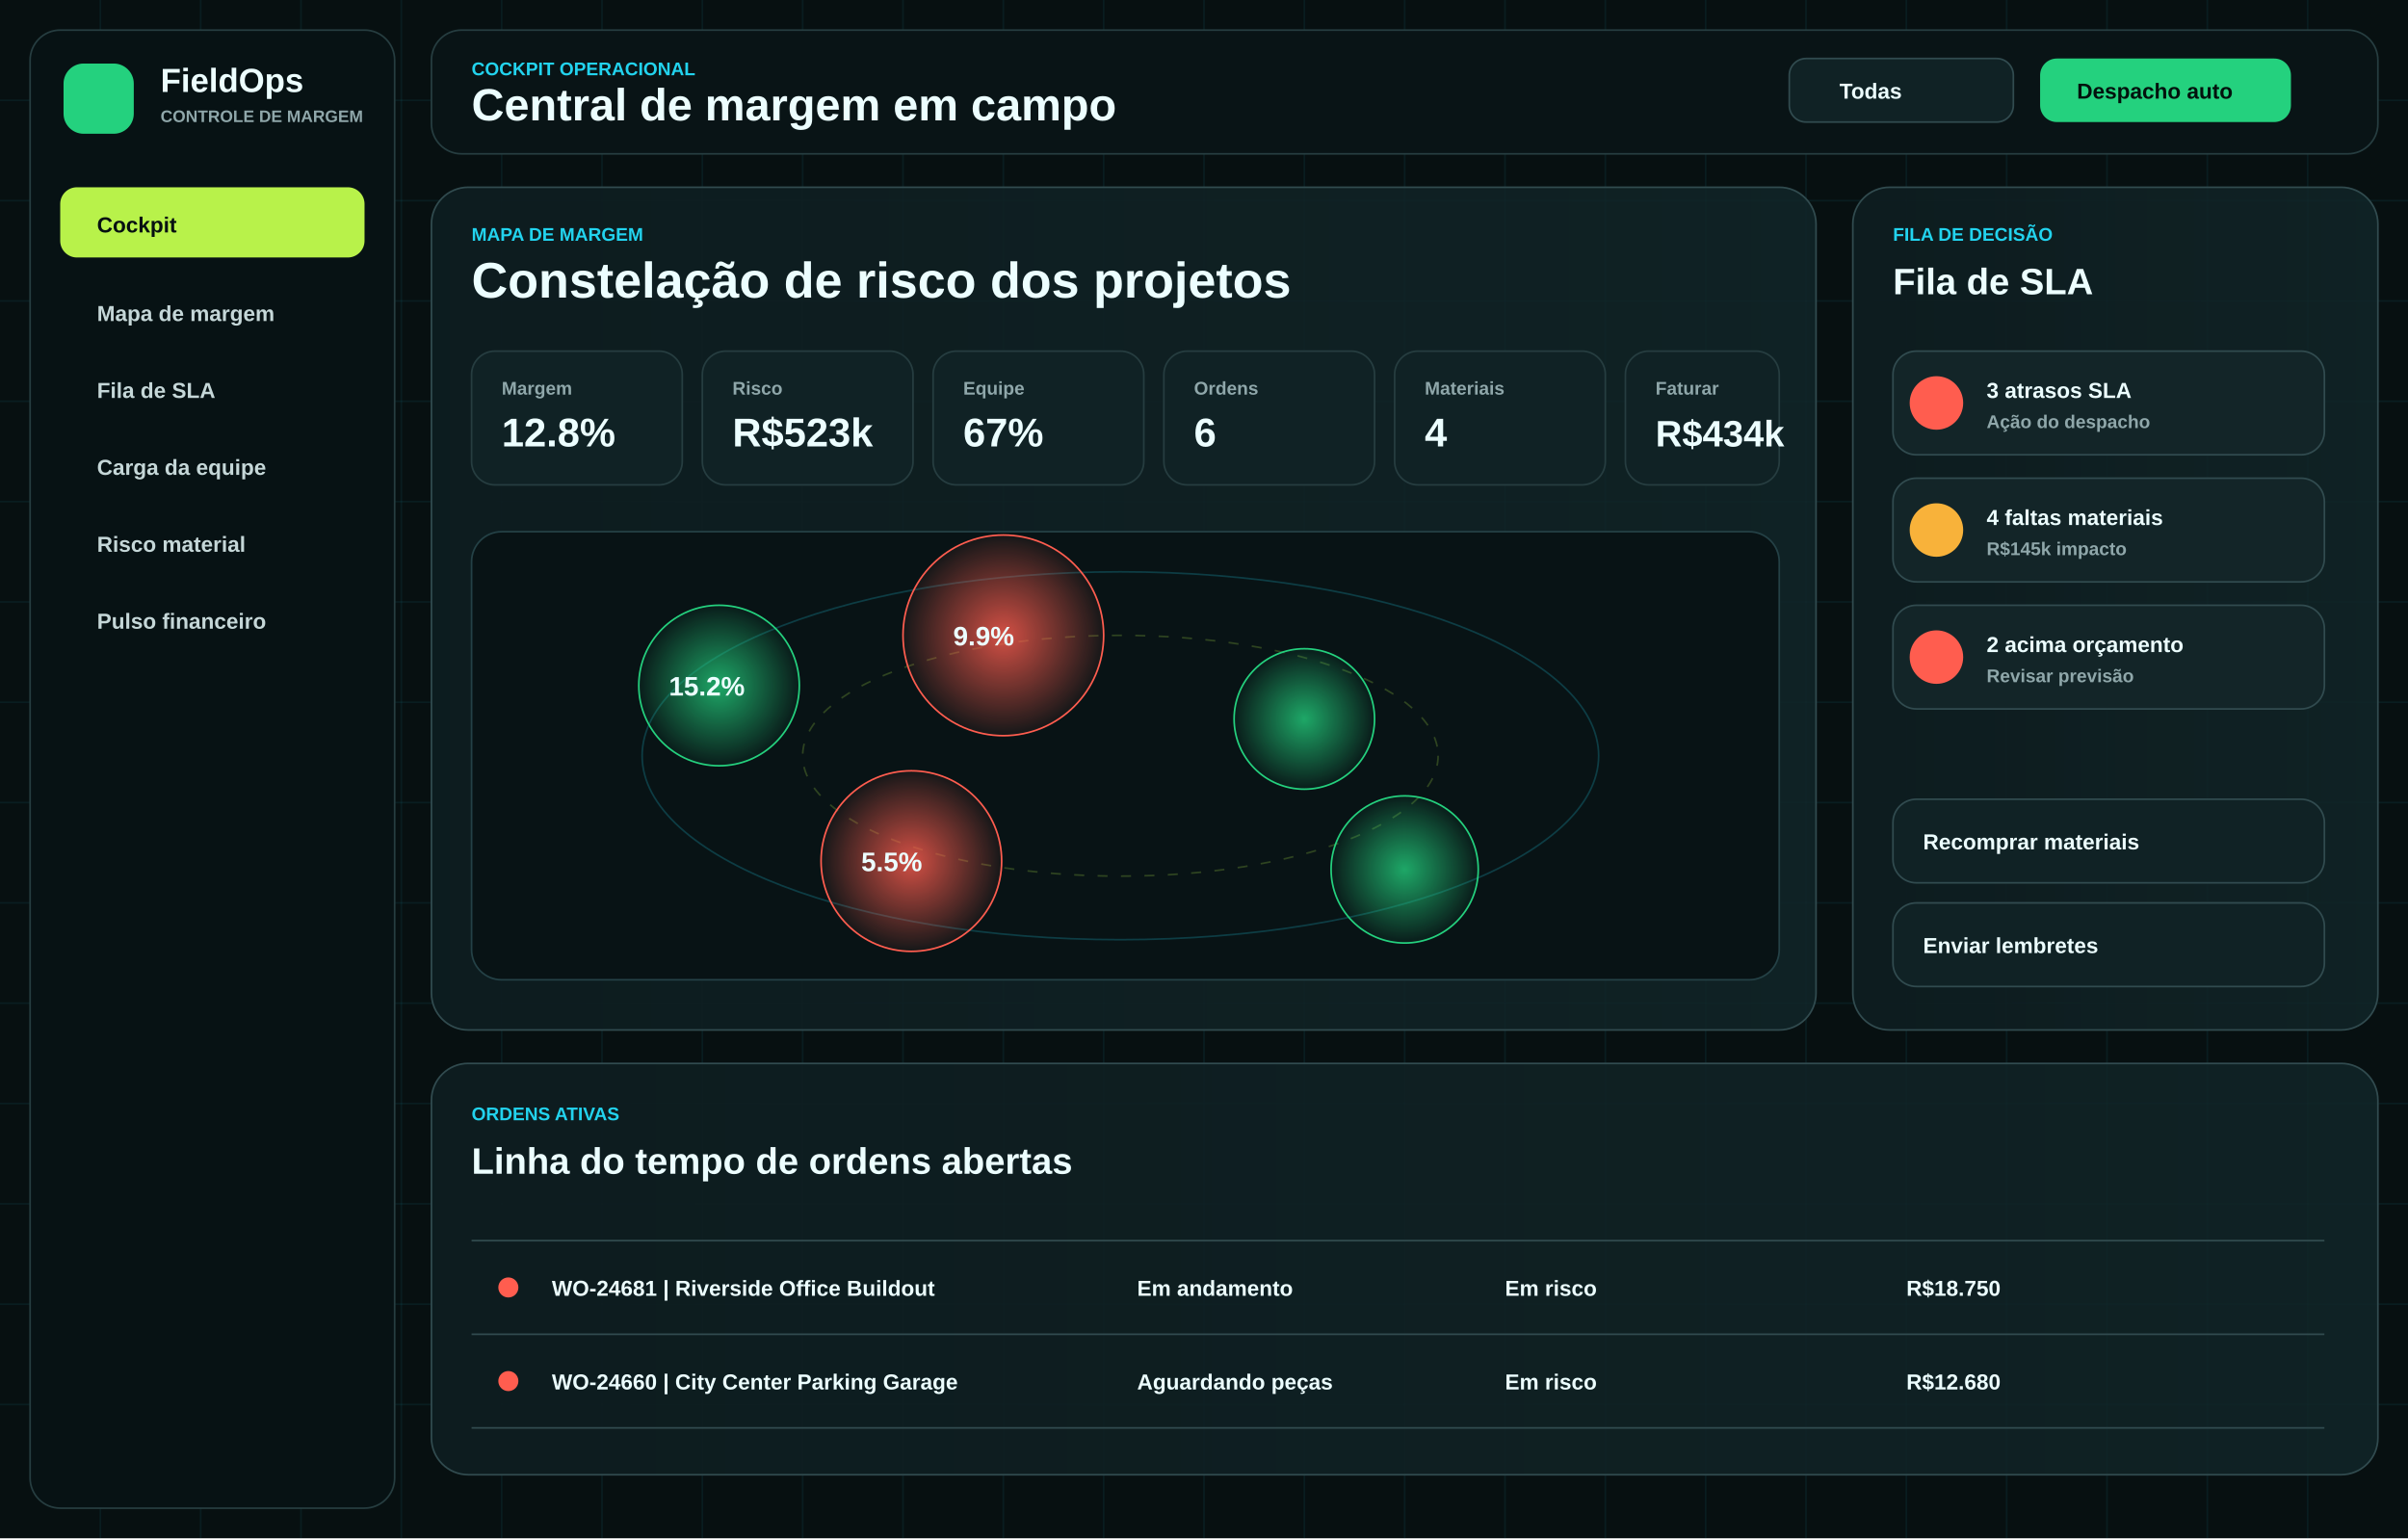
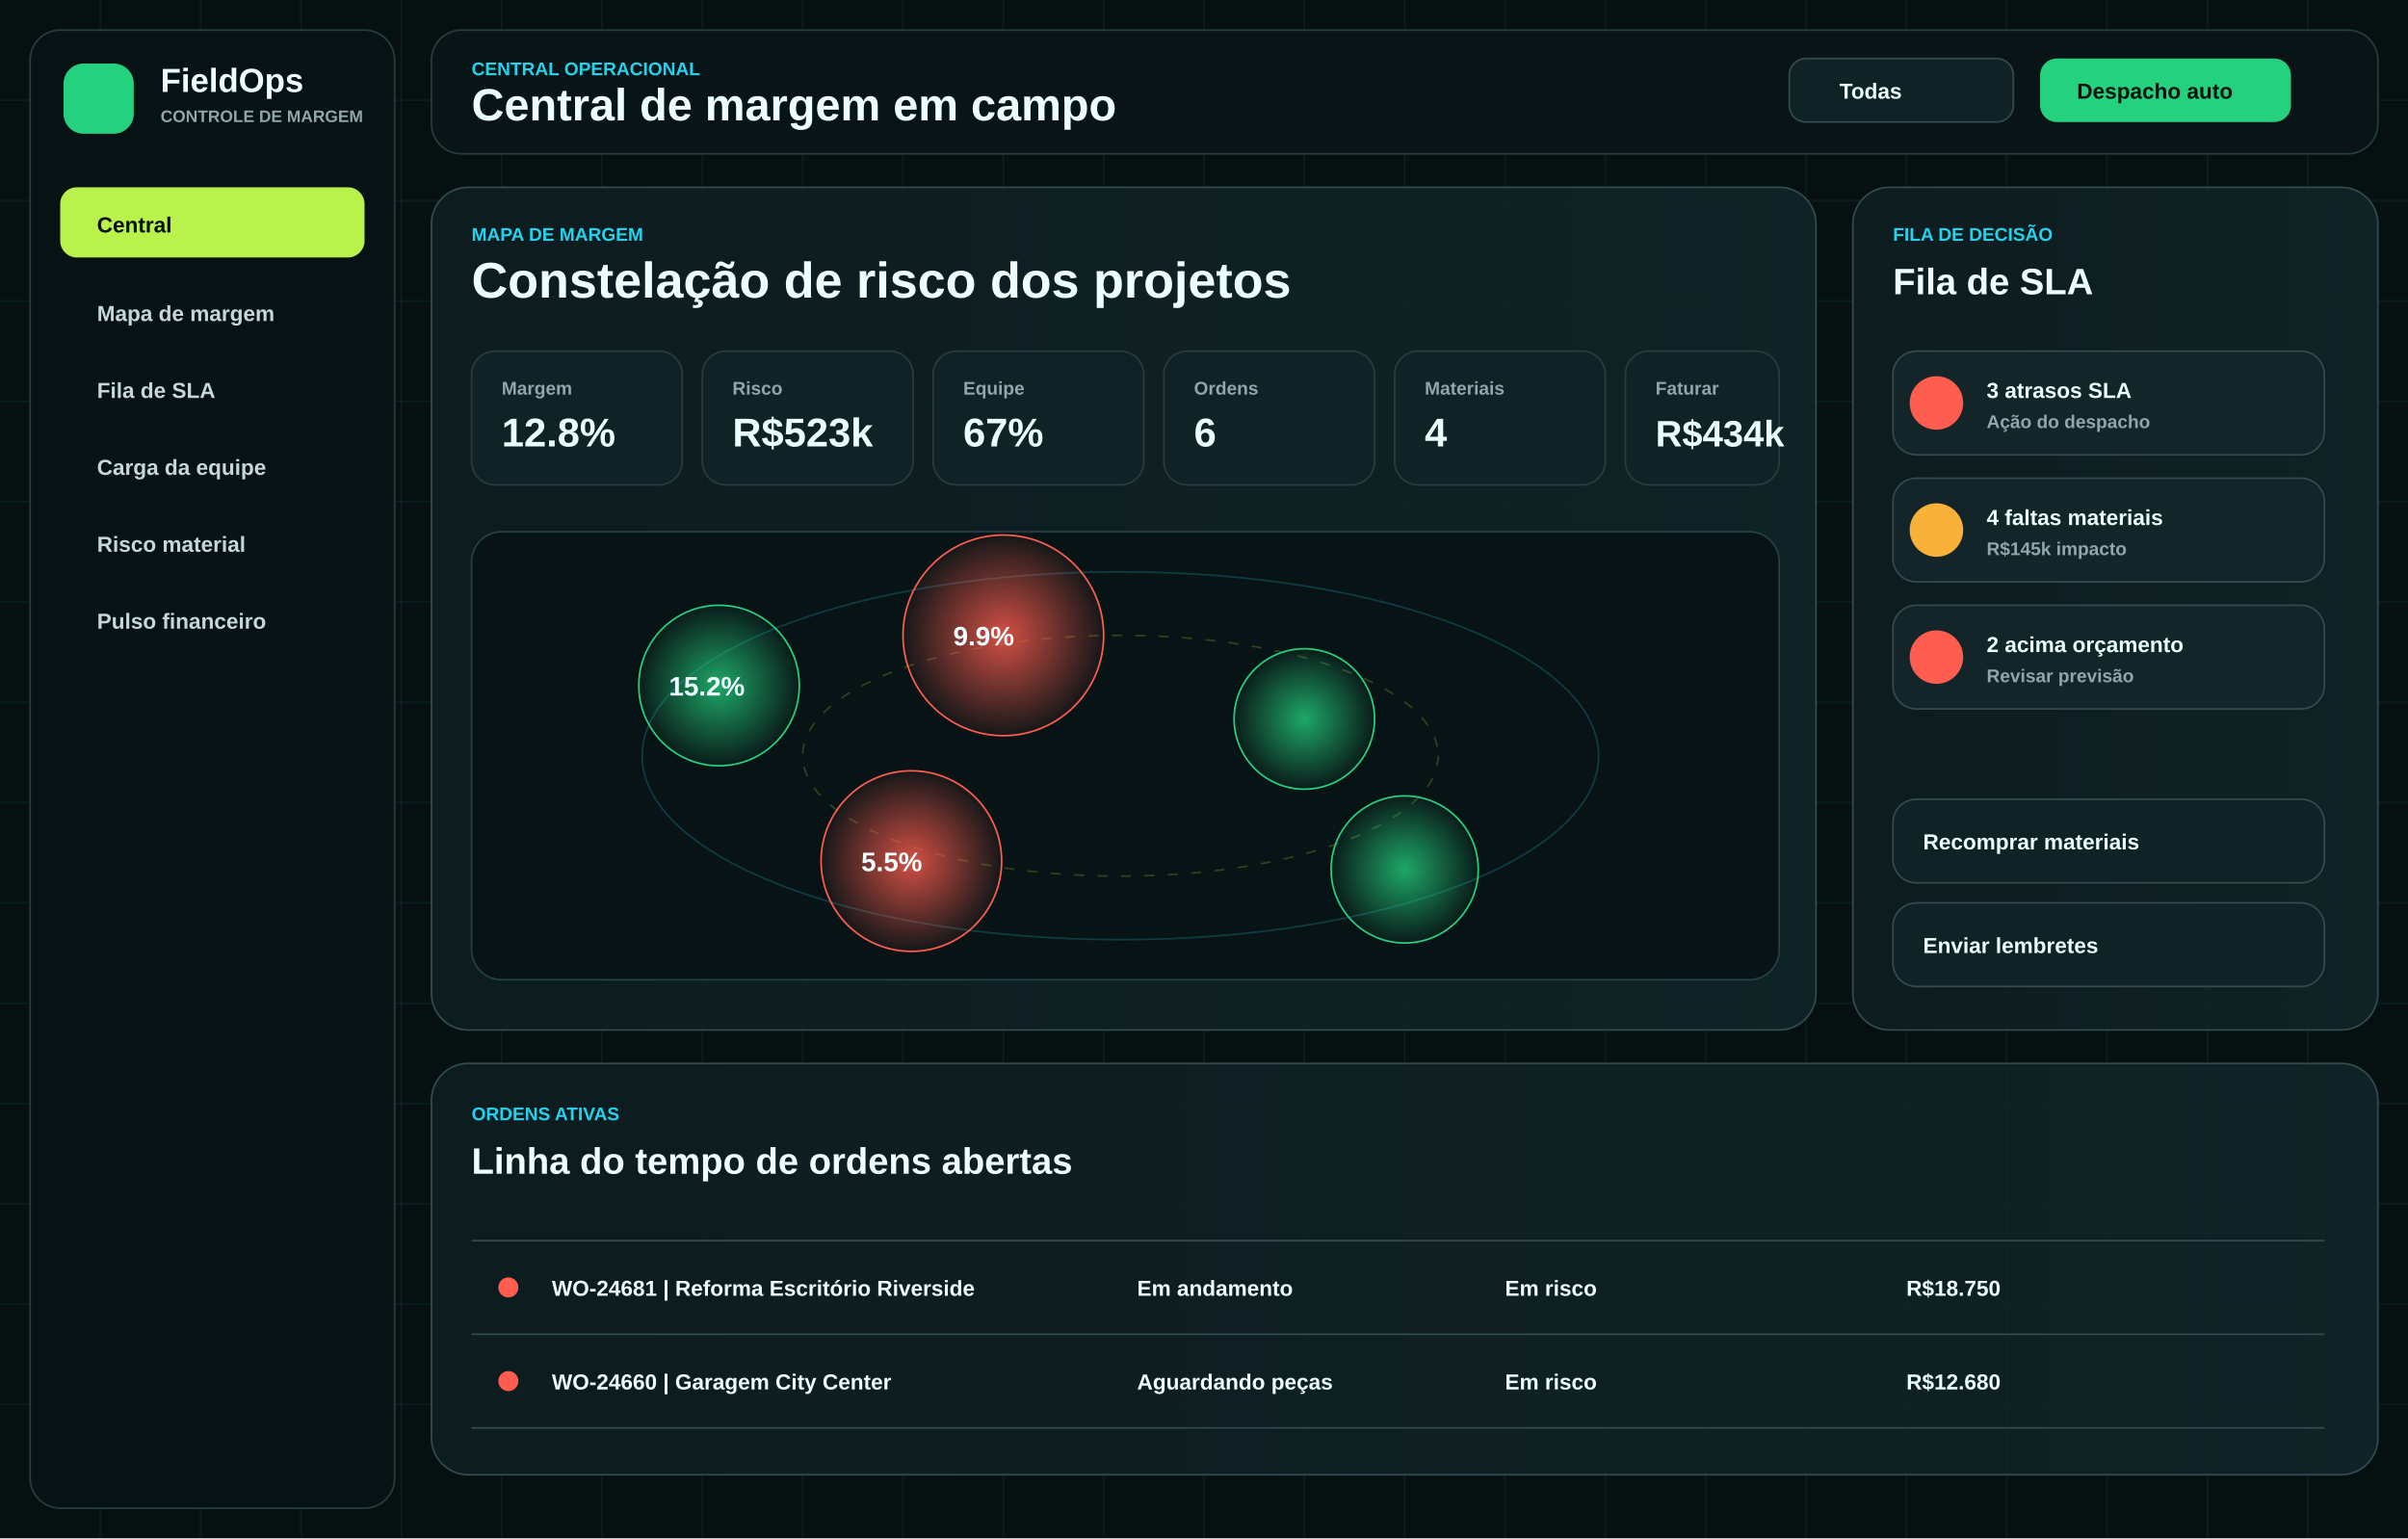
<svg xmlns="http://www.w3.org/2000/svg" width="1440" height="920" viewBox="0 0 1440 920" role="img" aria-labelledby="title desc">
  <defs>
    <radialGradient id="glowGreen" cx="50%" cy="50%" r="50%">
      <stop offset="0%" stop-color="#24d17e" stop-opacity=".78" />
      <stop offset="100%" stop-color="#24d17e" stop-opacity=".05" />
    </radialGradient>
    <radialGradient id="glowRed" cx="50%" cy="50%" r="50%">
      <stop offset="0%" stop-color="#ff5d4f" stop-opacity=".82" />
      <stop offset="100%" stop-color="#ff5d4f" stop-opacity=".06" />
    </radialGradient>
    <linearGradient id="panel" x1="0" x2="1">
      <stop stop-color="#0d1c1f" stop-opacity=".96" />
      <stop offset="1" stop-color="#112528" stop-opacity=".84" />
    </linearGradient>
  </defs>
  <rect width="1440" height="920" fill="#071011" />
  <g stroke="#22d3ee" stroke-opacity=".07">
    <path d="M0 60h1440M0 120h1440M0 180h1440M0 240h1440M0 300h1440M0 360h1440M0 420h1440M0 480h1440M0 540h1440M0 600h1440M0 660h1440M0 720h1440M0 780h1440M0 840h1440" />
    <path d="M60 0v920M120 0v920M180 0v920M240 0v920M300 0v920M360 0v920M420 0v920M480 0v920M540 0v920M600 0v920M660 0v920M720 0v920M780 0v920M840 0v920M900 0v920M960 0v920M1020 0v920M1080 0v920M1140 0v920M1200 0v920M1260 0v920M1320 0v920M1380 0v920" />
  </g>
  <rect x="18" y="18" width="218" height="884" rx="18" fill="#071214" stroke="#263d40" />
  <rect x="38" y="38" width="42" height="42" rx="12" fill="#24d17e" />
  <text x="96" y="55" fill="#ecfeff" font-family="Arial, sans-serif" font-size="20" font-weight="700">FieldOps</text>
  <text x="96" y="73" fill="#8fa7aa" font-family="Arial, sans-serif" font-size="10" font-weight="700">CONTROLE DE MARGEM</text>
  <rect x="36" y="112" width="182" height="42" rx="10" fill="#b8f24a" />
-   <text x="58" y="139" fill="#071011" font-family="Arial, sans-serif" font-size="13" font-weight="700">Cockpit</text>
+   <text x="58" y="139" fill="#071011" font-family="Arial, sans-serif" font-size="13" font-weight="700">Central</text>
  <g fill="#c5d7d8" font-family="Arial, sans-serif" font-size="13" font-weight="700">
    <text x="58" y="192">Mapa de margem</text>
    <text x="58" y="238">Fila de SLA</text>
    <text x="58" y="284">Carga da equipe</text>
    <text x="58" y="330">Risco material</text>
    <text x="58" y="376">Pulso financeiro</text>
  </g>
  <rect x="258" y="18" width="1164" height="74" rx="18" fill="#091416" stroke="#263d40" />
-   <text x="282" y="45" fill="#22d3ee" font-family="Arial, sans-serif" font-size="11" font-weight="700">COCKPIT OPERACIONAL</text>
+   <text x="282" y="45" fill="#22d3ee" font-family="Arial, sans-serif" font-size="11" font-weight="700">CENTRAL OPERACIONAL</text>
  <text x="282" y="72" fill="#ecfeff" font-family="Arial, sans-serif" font-size="27" font-weight="700">Central de margem em campo</text>
  <rect x="1070" y="35" width="134" height="38" rx="10" fill="#102225" stroke="#314b4f" />
  <text x="1100" y="59" fill="#ecfeff" font-family="Arial, sans-serif" font-size="13" font-weight="700">Todas</text>
  <rect x="1220" y="35" width="150" height="38" rx="10" fill="#24d17e" />
  <text x="1242" y="59" fill="#03120d" font-family="Arial, sans-serif" font-size="13" font-weight="700">Despacho auto</text>
  <rect x="258" y="112" width="828" height="504" rx="22" fill="url(#panel)" stroke="#314b4f" />
  <text x="282" y="144" fill="#22d3ee" font-family="Arial, sans-serif" font-size="11" font-weight="700">MAPA DE MARGEM</text>
  <text x="282" y="178" fill="#ecfeff" font-family="Arial, sans-serif" font-size="30" font-weight="700">Constelação de risco dos projetos</text>
  <g>
    <rect x="282" y="210" width="126" height="80" rx="14" fill="#102225" stroke="#263d40" />
    <rect x="420" y="210" width="126" height="80" rx="14" fill="#102225" stroke="#263d40" />
    <rect x="558" y="210" width="126" height="80" rx="14" fill="#102225" stroke="#263d40" />
    <rect x="696" y="210" width="126" height="80" rx="14" fill="#102225" stroke="#263d40" />
    <rect x="834" y="210" width="126" height="80" rx="14" fill="#102225" stroke="#263d40" />
    <rect x="972" y="210" width="92" height="80" rx="14" fill="#102225" stroke="#263d40" />
    <g font-family="Arial, sans-serif">
      <text x="300" y="236" fill="#8fa7aa" font-size="11" font-weight="700">Margem</text>
      <text x="300" y="267" fill="#ecfeff" font-size="24" font-weight="700">12.8%</text>
      <text x="438" y="236" fill="#8fa7aa" font-size="11" font-weight="700">Risco</text>
      <text x="438" y="267" fill="#ecfeff" font-size="24" font-weight="700">R$523k</text>
      <text x="576" y="236" fill="#8fa7aa" font-size="11" font-weight="700">Equipe</text>
      <text x="576" y="267" fill="#ecfeff" font-size="24" font-weight="700">67%</text>
      <text x="714" y="236" fill="#8fa7aa" font-size="11" font-weight="700">Ordens</text>
      <text x="714" y="267" fill="#ecfeff" font-size="24" font-weight="700">6</text>
      <text x="852" y="236" fill="#8fa7aa" font-size="11" font-weight="700">Materiais</text>
      <text x="852" y="267" fill="#ecfeff" font-size="24" font-weight="700">4</text>
      <text x="990" y="236" fill="#8fa7aa" font-size="11" font-weight="700">Faturar</text>
      <text x="990" y="267" fill="#ecfeff" font-size="22" font-weight="700">R$434k</text>
    </g>
  </g>
  <rect x="282" y="318" width="782" height="268" rx="18" fill="#081315" stroke="#244146" />
  <ellipse cx="670" cy="452" rx="286" ry="110" fill="none" stroke="#22d3ee" stroke-opacity=".22" />
  <ellipse cx="670" cy="452" rx="190" ry="72" fill="none" stroke="#b8f24a" stroke-opacity=".22" stroke-dasharray="6 8" />
  <circle cx="430" cy="410" r="48" fill="url(#glowGreen)" stroke="#24d17e" />
  <circle cx="600" cy="380" r="60" fill="url(#glowRed)" stroke="#ff5d4f" />
  <circle cx="780" cy="430" r="42" fill="url(#glowGreen)" stroke="#24d17e" />
  <circle cx="545" cy="515" r="54" fill="url(#glowRed)" stroke="#ff5d4f" />
  <circle cx="840" cy="520" r="44" fill="url(#glowGreen)" stroke="#24d17e" />
  <text x="400" y="416" fill="#ecfeff" font-family="Arial" font-size="16" font-weight="700">15.2%</text>
  <text x="570" y="386" fill="#ecfeff" font-family="Arial" font-size="16" font-weight="700">9.9%</text>
  <text x="515" y="521" fill="#ecfeff" font-family="Arial" font-size="16" font-weight="700">5.5%</text>
  <rect x="1108" y="112" width="314" height="504" rx="22" fill="url(#panel)" stroke="#314b4f" />
  <text x="1132" y="144" fill="#22d3ee" font-family="Arial" font-size="11" font-weight="700">FILA DE DECISÃO</text>
  <text x="1132" y="176" fill="#ecfeff" font-family="Arial" font-size="22" font-weight="700">Fila de SLA</text>
  <g font-family="Arial" font-size="13" font-weight="700">
    <rect x="1132" y="210" width="258" height="62" rx="14" fill="#132528" stroke="#314b4f" />
    <circle cx="1158" cy="241" r="16" fill="#ff5d4f" />
    <text x="1188" y="238" fill="#ecfeff">3 atrasos SLA</text>
    <text x="1188" y="256" fill="#8fa7aa" font-size="11">Ação do despacho</text>
    <rect x="1132" y="286" width="258" height="62" rx="14" fill="#132528" stroke="#314b4f" />
    <circle cx="1158" cy="317" r="16" fill="#f8b23a" />
    <text x="1188" y="314" fill="#ecfeff">4 faltas materiais</text>
    <text x="1188" y="332" fill="#8fa7aa" font-size="11">R$145k impacto</text>
    <rect x="1132" y="362" width="258" height="62" rx="14" fill="#132528" stroke="#314b4f" />
    <circle cx="1158" cy="393" r="16" fill="#ff5d4f" />
    <text x="1188" y="390" fill="#ecfeff">2 acima orçamento</text>
    <text x="1188" y="408" fill="#8fa7aa" font-size="11">Revisar previsão</text>
    <rect x="1132" y="478" width="258" height="50" rx="14" fill="#102225" stroke="#314b4f" />
    <text x="1150" y="508" fill="#ecfeff">Recomprar materiais</text>
    <rect x="1132" y="540" width="258" height="50" rx="14" fill="#102225" stroke="#314b4f" />
    <text x="1150" y="570" fill="#ecfeff">Enviar lembretes</text>
  </g>
  <rect x="258" y="636" width="1164" height="246" rx="22" fill="url(#panel)" stroke="#314b4f" />
  <text x="282" y="670" fill="#22d3ee" font-family="Arial" font-size="11" font-weight="700">ORDENS ATIVAS</text>
  <text x="282" y="702" fill="#ecfeff" font-family="Arial" font-size="22" font-weight="700">Linha do tempo de ordens abertas</text>
  <g stroke="#314b4f">
    <line x1="282" y1="742" x2="1390" y2="742" />
    <line x1="282" y1="798" x2="1390" y2="798" />
    <line x1="282" y1="854" x2="1390" y2="854" />
  </g>
  <g fill="#ecfeff" font-family="Arial" font-size="13" font-weight="700">
    <circle cx="304" cy="770" r="6" fill="#ff5d4f" />
-     <text x="330" y="775">WO-24681 | Riverside Office Buildout</text>
+     <text x="330" y="775">WO-24681 | Reforma Escritório Riverside</text>
    <text x="680" y="775">Em andamento</text>
    <text x="900" y="775">Em risco</text>
    <text x="1140" y="775">R$18.750</text>
    <circle cx="304" cy="826" r="6" fill="#ff5d4f" />
-     <text x="330" y="831">WO-24660 | City Center Parking Garage</text>
+     <text x="330" y="831">WO-24660 | Garagem City Center</text>
    <text x="680" y="831">Aguardando peças</text>
    <text x="900" y="831">Em risco</text>
    <text x="1140" y="831">R$12.680</text>
  </g>
</svg>
